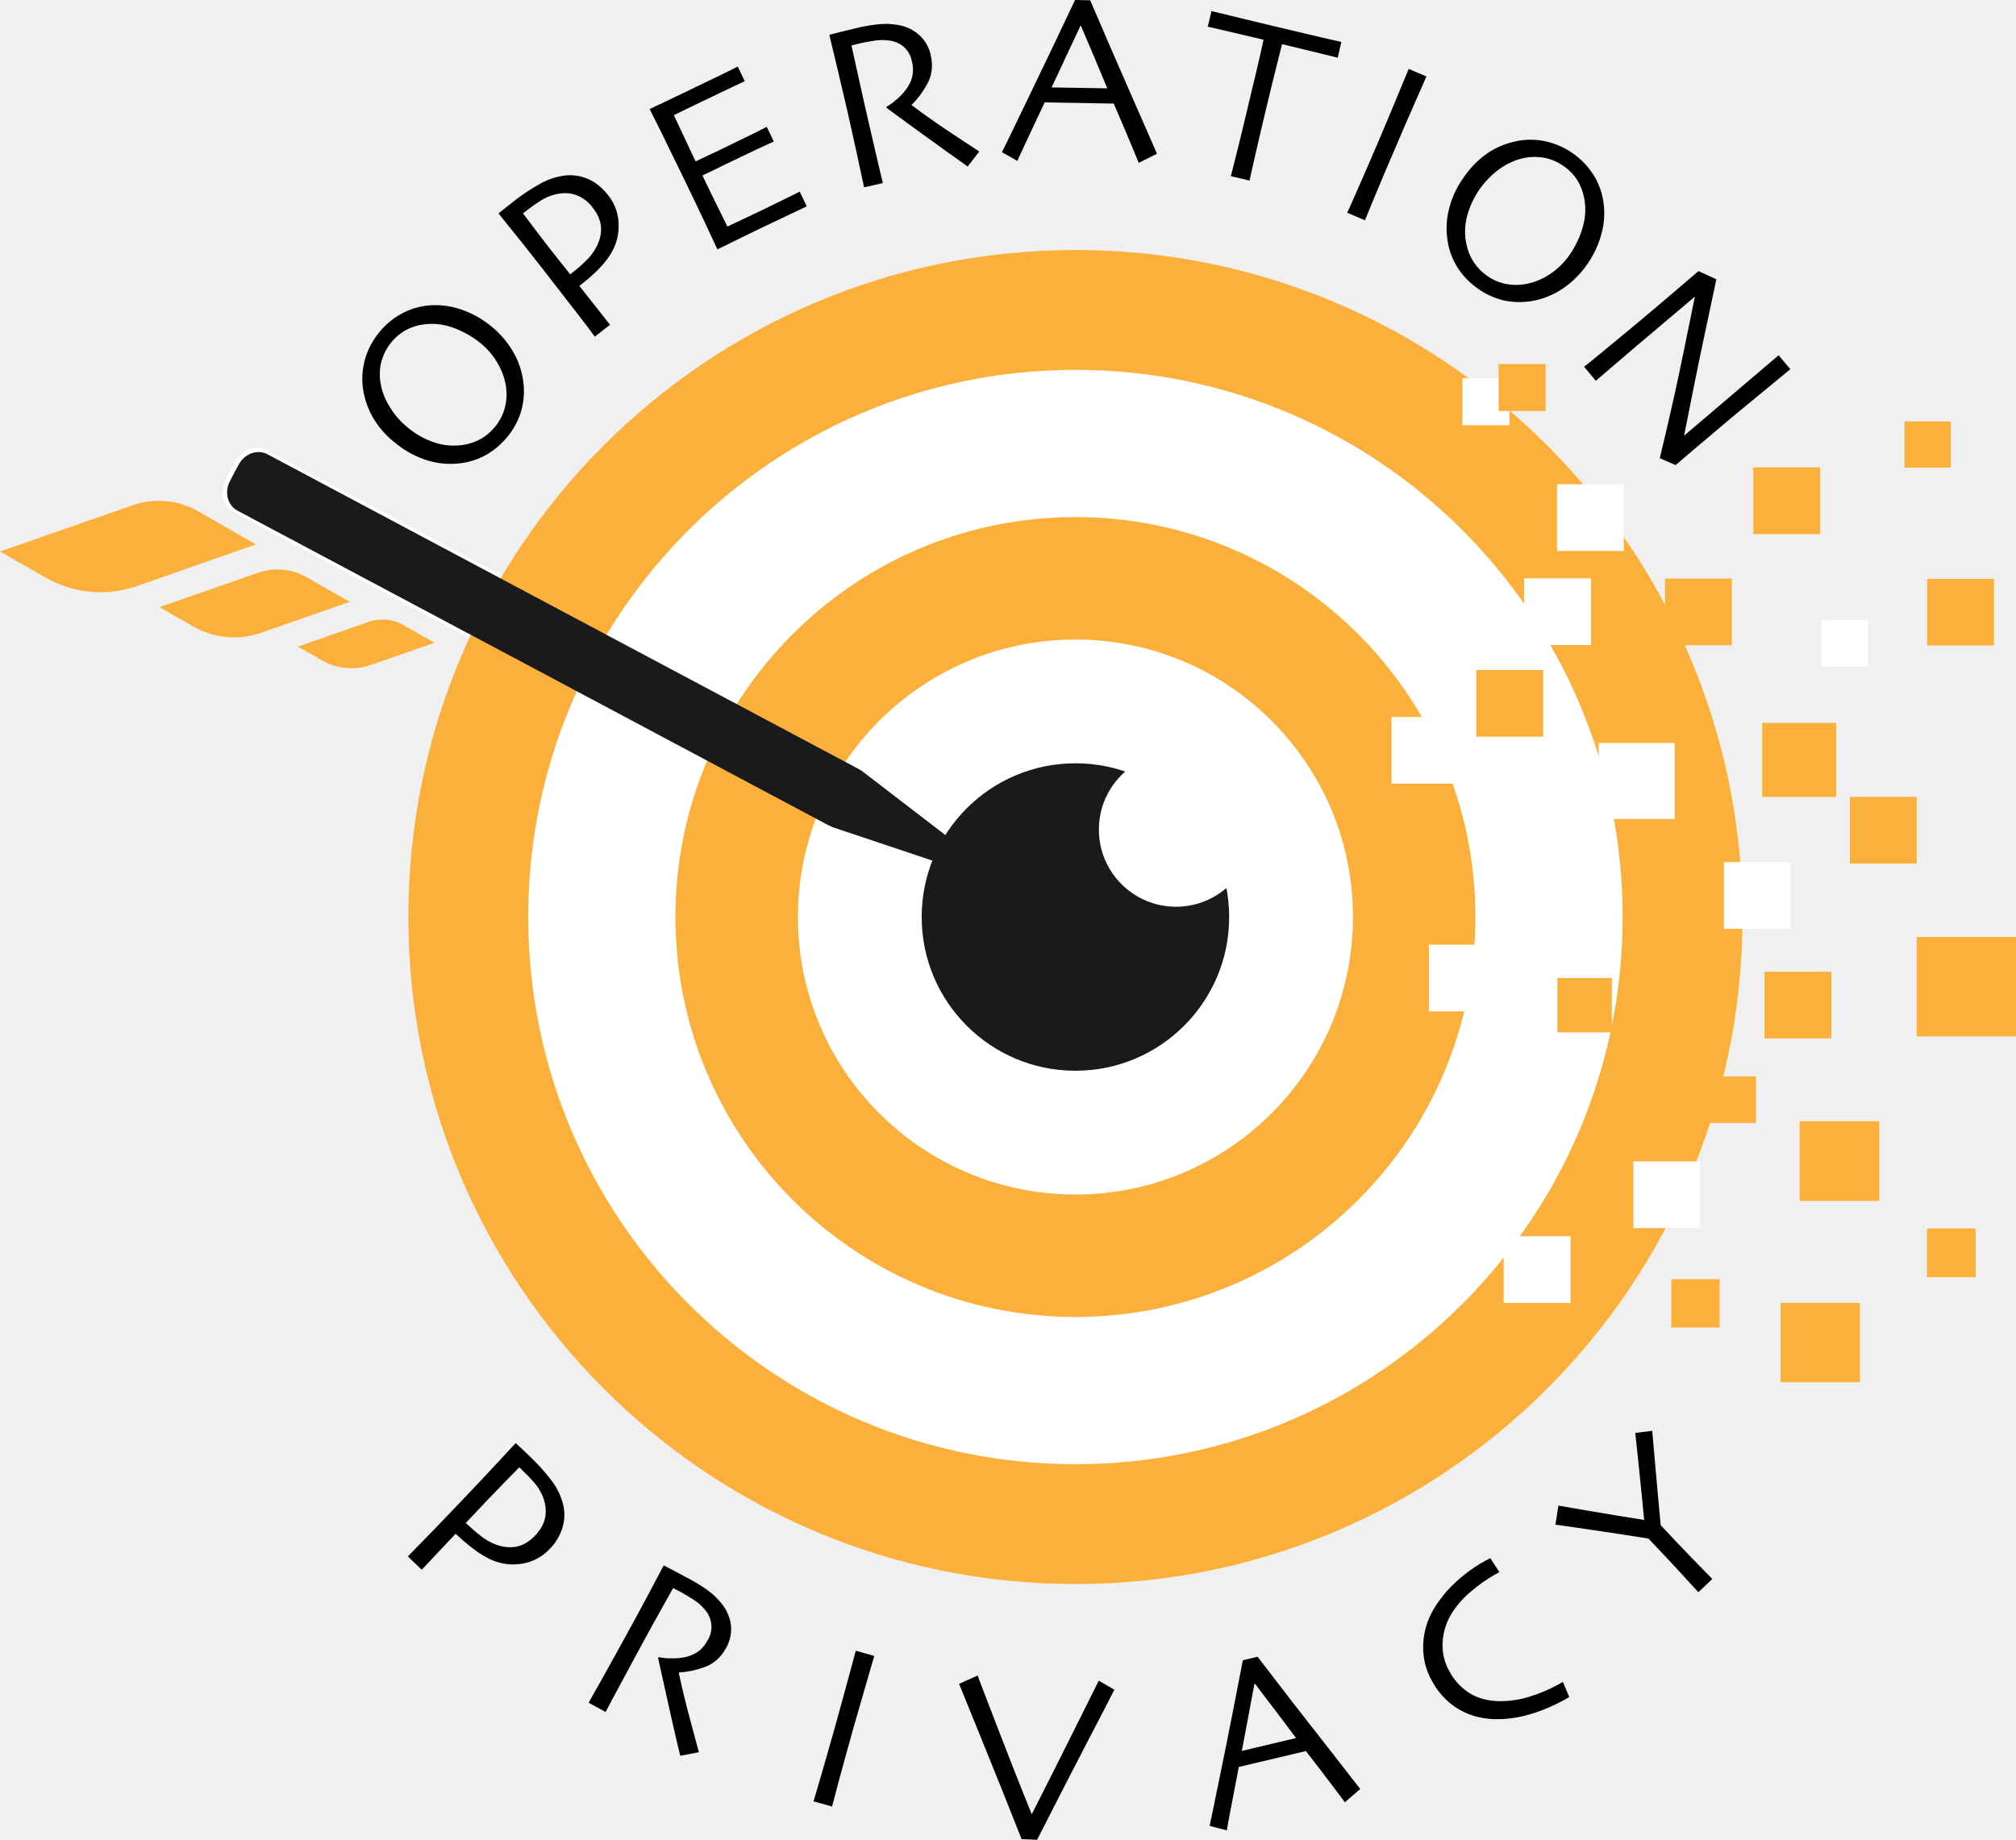
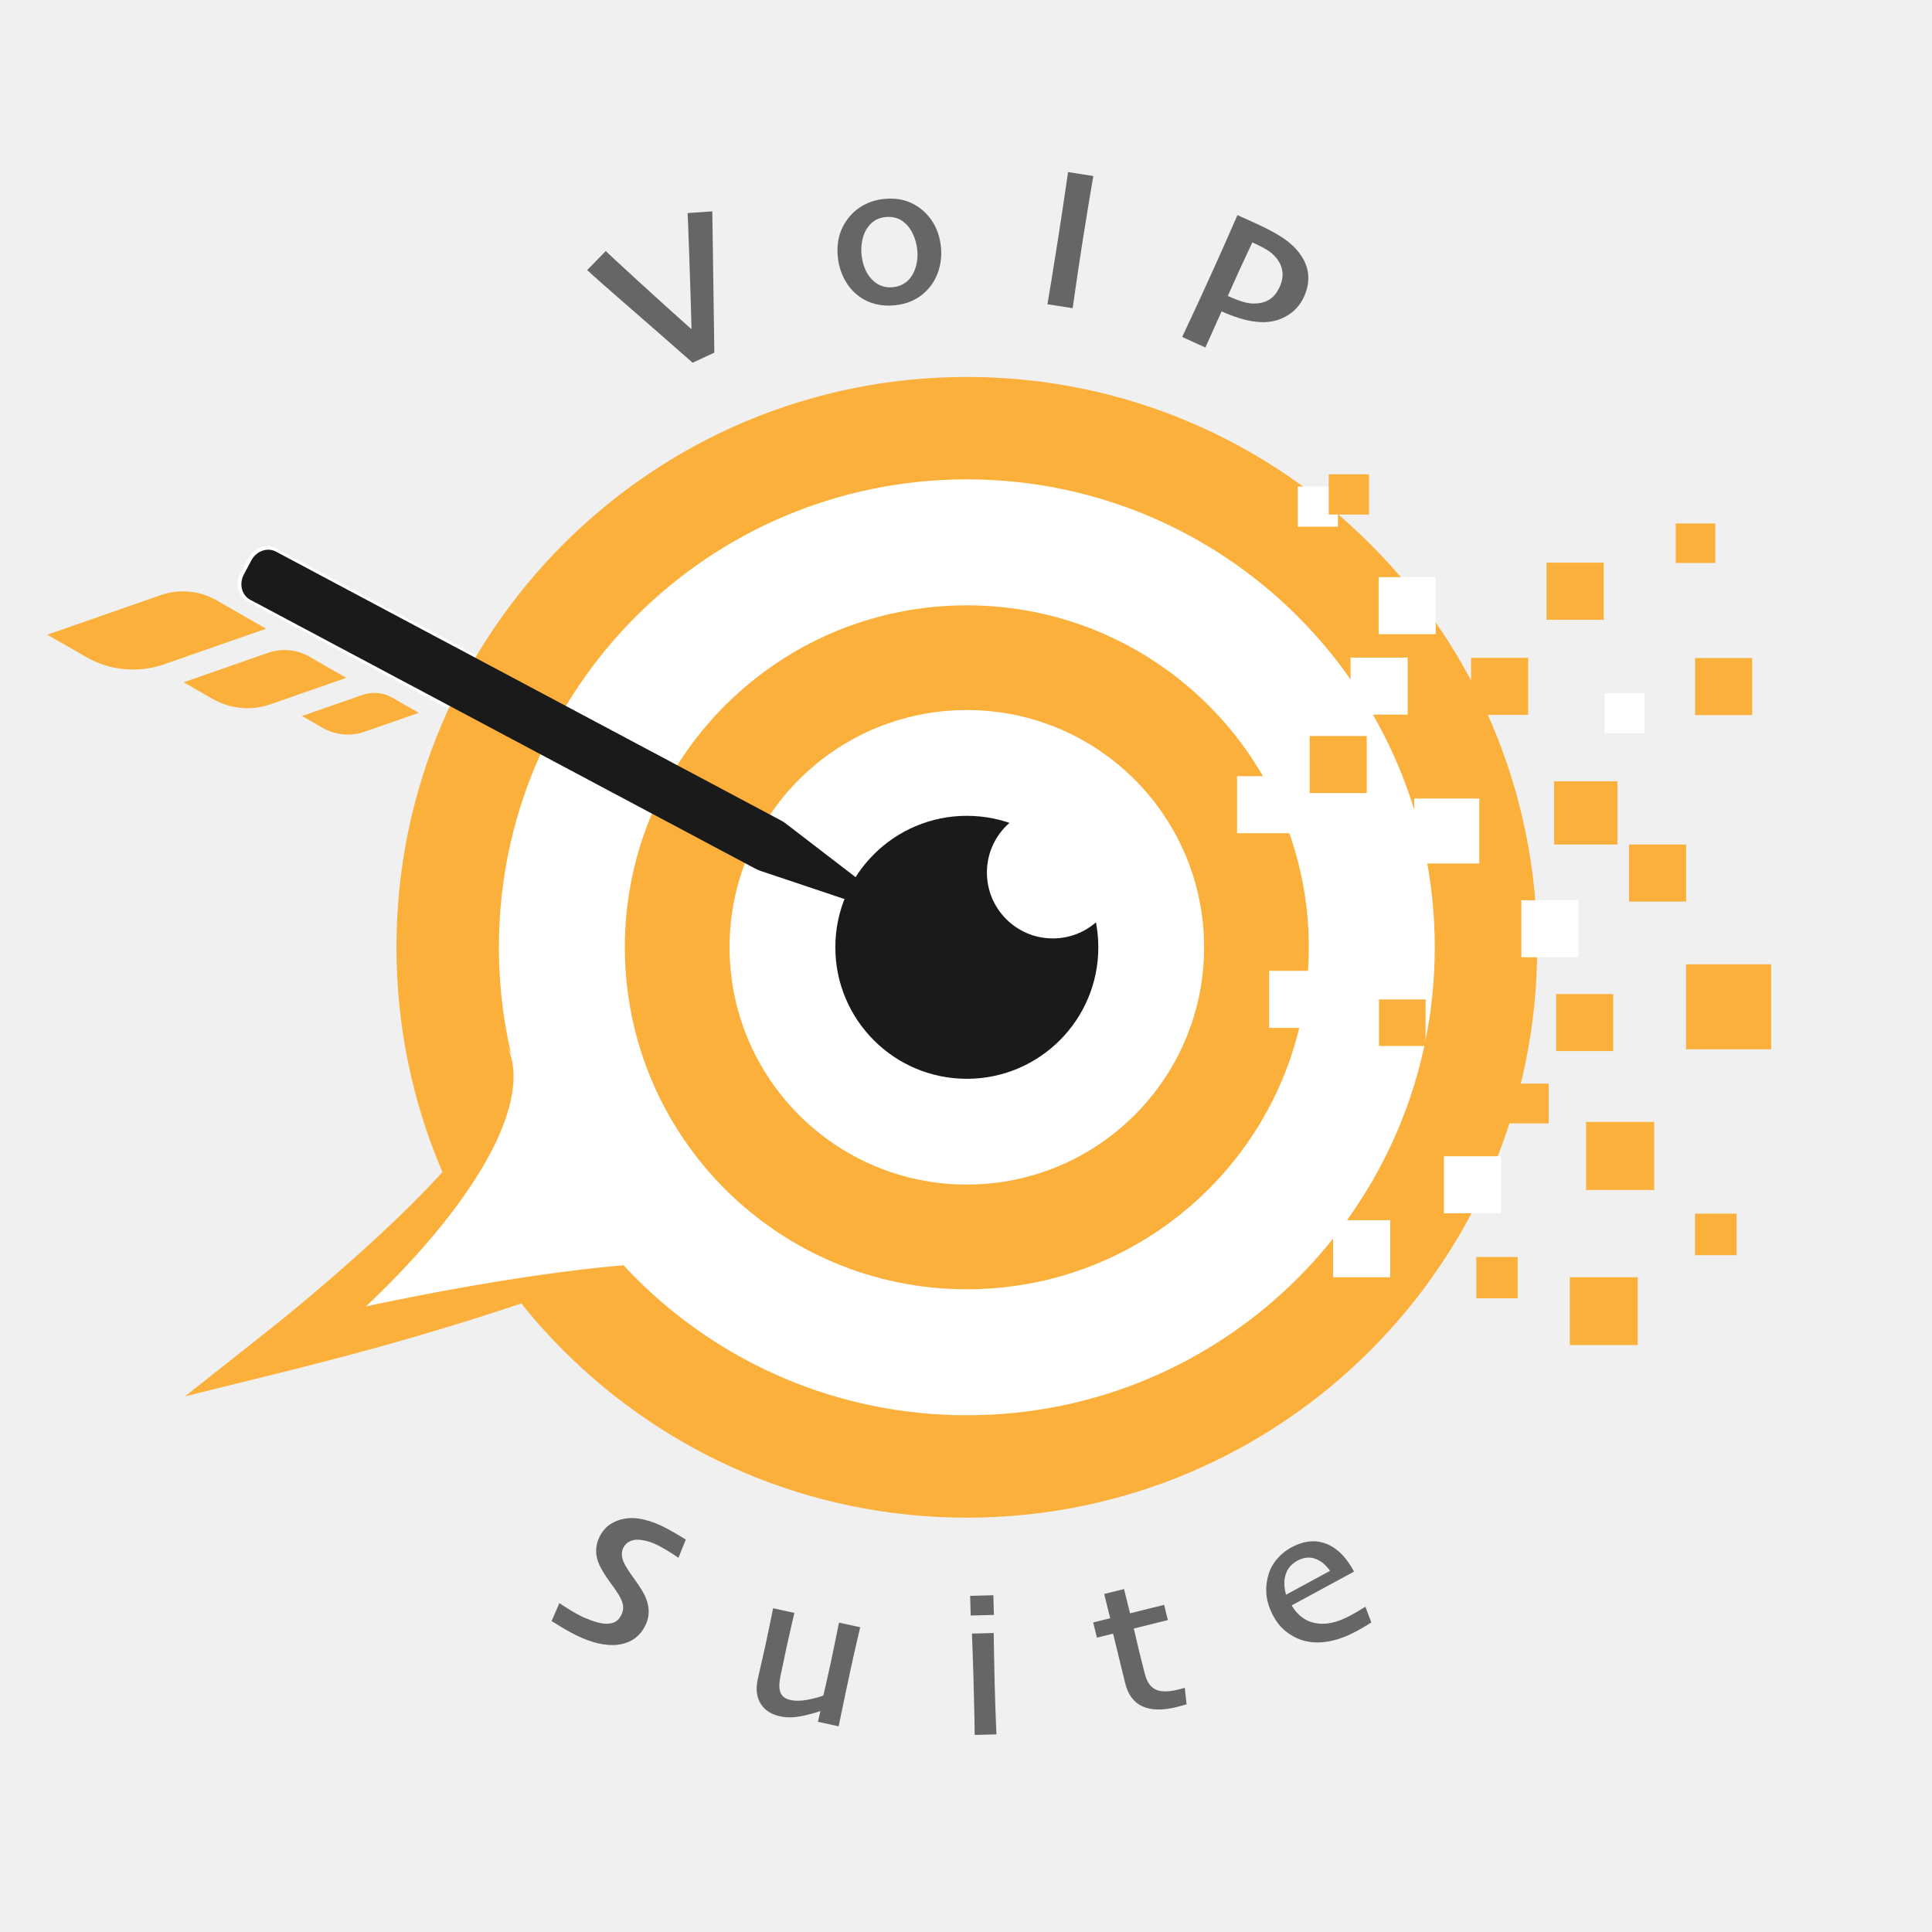
- <svg xmlns="http://www.w3.org/2000/svg" viewBox="0 0 1547.3 1412.2">
-   <defs>
-     <style>.a{fill:#fff;}.b{fill:#fbb03b;}.c{fill:#1a1a1a;}</style>
-   </defs>
-   <path d="M418.6,396.2a71.5,71.5,0,0,1,17.8,20.5,59.9,59.9,0,0,1,7.6,22.6,54,54,0,0,1-11.7,41.8,58.9,58.9,0,0,1-16,14,52.9,52.9,0,0,1-19.9,6.8,59.4,59.4,0,0,1-24.9-1.8,70.8,70.8,0,0,1-25.1-13.2A68.6,68.6,0,0,1,329.3,468a62,62,0,0,1-8.2-22.6,54,54,0,0,1,1.3-22.6,55.2,55.2,0,0,1,10.5-20.6,56.4,56.4,0,0,1,17.3-14.8,54.1,54.1,0,0,1,20.5-6.5,60.2,60.2,0,0,1,24.8,2.8A72.4,72.4,0,0,1,418.6,396.2ZM410.2,409a72.3,72.3,0,0,0-20.4-11.2,46.8,46.8,0,0,0-22.1-2.4,37.9,37.9,0,0,0-13.8,4.4,38.3,38.3,0,0,0-11.6,9.9,40.1,40.1,0,0,0-7,13.6,38.5,38.5,0,0,0-1.1,15.2,48.8,48.8,0,0,0,7,19.7A61.1,61.1,0,0,0,356,475.1a62.5,62.5,0,0,0,20.6,11.2,47.4,47.4,0,0,0,20.7,1.7,39.9,39.9,0,0,0,13.8-4.5,39.7,39.7,0,0,0,18.6-23.4A39.9,39.9,0,0,0,431,445a49.3,49.3,0,0,0-6.1-18.8A55.1,55.1,0,0,0,410.2,409Z" transform="translate(-42.4 -146.4)" />
-   <path d="M509.3,296.4a36.8,36.8,0,0,1,7.9,23.9c0,9-3,17.4-8.9,25.2a89.2,89.2,0,0,1-9,10c-3.5,3.3-7.6,6.8-12.2,10.4l23.5,29.8-11.7,9.1q-3.1-4.4-12-15.9t-27.6-35.6l-14.7-18.7L425,310.2l5.9-4.7,4.8-3.8a150.6,150.6,0,0,1,21.9-14.6,51.6,51.6,0,0,1,18.6-6,34.7,34.7,0,0,1,18,2.9C499.8,286.5,504.8,290.7,509.3,296.4Zm-12,9.4a28,28,0,0,0-13-9.8c-4.8-1.7-10.3-1.8-16.4-.2a37.1,37.1,0,0,0-11,4.9c-3.5,2.3-7,4.7-10.5,7.5l-1.3,1-1.3,1,8.1,10.7c5,6.6,9,11.9,12,15.7l9.7,12.3c3.8,4.7,5.9,7.4,6.4,8.1l1.5-1.2,1.3-1a104.6,104.6,0,0,0,9.6-8.5,40.3,40.3,0,0,0,7.3-9.5c2.9-5.3,4.3-10.5,4-15.7S501.3,310.8,497.3,305.8Z" transform="translate(-42.4 -146.4)" />
-   <path d="M661.6,304.8l-10.8,5.1L626,321.7l-18.7,9.1c-5.6,2.8-10.4,5.2-14.3,7l-9.5-20.4c-4.9-10.4-10.1-21.2-15.4-32.2L556.3,261q-7.2-15-15.3-30.9l14.4-6.8,17.7-8.5,25.1-12.1,10.4-5.2,5.4,11.2-10.2,4.8-23.2,11.1-11.8,5.7-9.2,4.5c2.9,6.1,5.8,12.2,8.6,18.3s5.5,11.8,8.1,17.2l8.6-4.1,8.9-4.2,25.3-12.3,11.8-5.9,5.4,11.2-13.4,6.2-23.2,11.1-9.2,4.5-9,4.3c4.9,10.2,8.9,18.3,11.8,24.2s5.4,11,7.4,15l11.6-5.5,14.6-6.9,20.2-9.9,9.1-4.5Z" transform="translate(-42.4 -146.4)" />
-   <path d="M794,262.7l-8.9,11.5-17-12.1q-14.7-10.5-45.3-32.9v-.8a47.5,47.5,0,0,0,7.9-5.8,43.3,43.3,0,0,0,7.8-8.5,27.3,27.3,0,0,0,4-8.6,24.6,24.6,0,0,0-.3-12.3,19.4,19.4,0,0,0-6.1-10.8,21.1,21.1,0,0,0-11.4-4.9,37.6,37.6,0,0,0-11.1.1c-3.8.6-7.3,1.2-10.4,1.9l-4.8,1.2-2.5.6c2.4,11.1,4.6,20.9,6.5,29.3l4,18c1.8,8,4.3,18.8,7.5,32.5s5.2,22.3,6.1,25.8l-14.4,3.3c-.8-3.6-2.2-10.4-4.4-20.4s-4.9-22.7-8.3-37.6L689.1,216q-2.7-11.9-10.2-42.9l8.7-2.2,14.4-3.5a137.2,137.2,0,0,1,15-2.4,52.7,52.7,0,0,1,14.8.6,31.5,31.5,0,0,1,16.1,7.7,28.7,28.7,0,0,1,8.9,15.6c1.8,8.2.9,15.7-3,22.4a68.6,68.6,0,0,1-11.6,15.5v.4c10.1,7.6,21,15.2,32.8,23Z" transform="translate(-42.4 -146.4)" />
-   <path d="M930.4,264.4l-14,7c-.3-.7-2.1-5.2-5.6-13.5s-7.9-19-13.6-32l-53-.9-15.1,32.1-5.9,12.8-11.8-6.7q2.4-4.6,19.8-40.8c11.7-24.1,23.8-49.5,36.3-76l11.6.2q17.3,40.3,34,78.3C924.2,250.2,929.9,263.4,930.4,264.4Zm-38.1-50.1c-3-7.3-6.2-15-9.6-23L872,166.1h-.3c-3.1,6.5-6.9,14.6-11.3,24.1s-8,17.3-10.9,23.3h0l42.9.7Z" transform="translate(-42.4 -146.4)" />
-   <path d="M1069.1,190.7l-11.7-2.9-31-7.5c-3,11.9-5.2,20.9-6.8,27.1s-3.5,14.6-6.1,25.2-4.8,20.7-7.3,31.2l-4.8,21.2-14.3-3.4,5.4-21.4c2.6-10.7,5.2-21.2,7.6-31.5s4.3-18.2,5.8-24.2,3.5-15.1,6.3-27.6l-30.1-7.1-12.7-2.9,2.8-12,21.8,5.3,27.4,6.6,35.2,8.3,15.3,3.5Z" transform="translate(-42.4 -146.4)" />
-   <path d="M1090,315.5l-13.6-5.8c1.5-3.2,4.1-9.1,7.8-17.5s9-20.5,15.8-36.4l10.4-24.7q6.4-15.3,13.2-31.8l13.6,5.8q-5.2,11.7-12,27.3c-4.6,10.4-8.2,18.9-11,25.5-7.2,16.7-12.7,29.7-16.5,38.9S1091.4,312.2,1090,315.5Z" transform="translate(-42.4 -146.4)" />
-   <path d="M1260.9,348.8a70.1,70.1,0,0,1-19.2,19.2,60.9,60.9,0,0,1-22,9.2,57.6,57.6,0,0,1-22.7-.1,56.6,56.6,0,0,1-19.8-8.8,58.2,58.2,0,0,1-15.1-15,53.2,53.2,0,0,1-8.2-19.4,61.4,61.4,0,0,1,.1-24.9,70.2,70.2,0,0,1,11.5-26,72.5,72.5,0,0,1,17.7-18.4,61.5,61.5,0,0,1,21.9-9.6,54.2,54.2,0,0,1,22.7-.3A58.7,58.7,0,0,1,1265,280a52.9,52.9,0,0,1,7.8,20,58.3,58.3,0,0,1-1,24.9A72.6,72.6,0,0,1,1260.9,348.8Zm-13.4-7.4a70.1,70.1,0,0,0,9.8-21.1,47.1,47.1,0,0,0,.9-22.3,41.8,41.8,0,0,0-5.3-13.5,37.9,37.9,0,0,0-10.7-10.8,38.6,38.6,0,0,0-14-6.1,41.4,41.4,0,0,0-15.3-.1,50.6,50.6,0,0,0-19.2,8.3,65.6,65.6,0,0,0-25.5,37.3,45.8,45.8,0,0,0-.3,20.8,38.6,38.6,0,0,0,16.1,24.4,37.2,37.2,0,0,0,13.9,6,40.3,40.3,0,0,0,15.1.2,48.2,48.2,0,0,0,18.4-7.3A54.9,54.9,0,0,0,1247.5,341.4Z" transform="translate(-42.4 -146.4)" />
-   <path d="M1416.5,429.8l-24.9,20.5-20.1,16.6L1340.6,493c-7.6,6.6-11.7,10-12.2,10.4l-12.1-5.3q10.7-44.2,18.2-81.2t8.7-42.6h-.2l-45.1,38.1-30.7,26.3-9-10.8c1.2-.9,5.4-4.2,12.4-10l29.5-24.4,19.8-16.7,26.1-22.3,13.7,6.3c-.4,1.7-3.4,16.2-9.2,43.4s-10.8,52.7-15.5,76.4h.2q10.6-8.9,35.4-30.1l36.9-31.4Z" transform="translate(-42.4 -146.4)" />
-   <path d="M464.2,1335.5a37.3,37.3,0,0,1-22.5,11.4,41.6,41.6,0,0,1-26.2-5.2,78.2,78.2,0,0,1-11.2-7.5c-3.8-2.9-7.9-6.5-12.2-10.5l-26,27.6-10.7-10.2,14-14.3c6.8-6.9,17.2-17.8,31.2-32.5,4.4-4.7,9.9-10.4,16.3-17.3s13.5-14.4,21.3-22.9l5.6,5.2,4.3,4.1a153.7,153.7,0,0,1,17.7,19.6,49.8,49.8,0,0,1,8.6,17.5,33.1,33.1,0,0,1-.2,18.2A39.8,39.8,0,0,1,464.2,1335.5Zm-11.1-10.4c4.3-4.5,6.9-9.3,7.8-14.3s.2-10.6-2.2-16.4a39,39,0,0,0-6.4-10.1q-4.2-4.8-9-9.3a5.7,5.7,0,0,0-1.1-1.1l-1.3-1.2c-.4.5-3.5,3.7-9.4,9.6l-13.7,14.2L407,1307.9l-7.1,7.5,1.4,1.3,1.2,1.1a121.5,121.5,0,0,0,9.8,8.3,41.1,41.1,0,0,0,10.5,5.8,29.5,29.5,0,0,0,16.1,1.7C444,1332.5,448.7,1329.7,453.1,1325.1Z" transform="translate(-42.4 -146.4)" />
-   <path d="M578.8,1491.4l-14.3,2.7c-.5-1.8-2.1-8.6-4.8-20.3s-6.7-30-12.2-54.7l.5-.7a40.1,40.1,0,0,0,9.8.9,44.6,44.6,0,0,0,11.4-1.1,27.8,27.8,0,0,0,8.7-3.9c2.9-1.8,5.5-4.9,7.9-9.3a19.3,19.3,0,0,0,2.5-12.2,20.3,20.3,0,0,0-5.2-11.2,36.8,36.8,0,0,0-8.4-7.3c-3.3-2.1-6.3-3.9-9.1-5.5l-4.4-2.3-2.2-1.1-14.6,26.2-8.9,16.2-15.8,29.3c-6.7,12.4-10.9,20.2-12.5,23.4l-13-7.1c1.8-3.1,5.2-9.2,10.2-18.2s11.3-20.2,18.7-33.7c1.4-2.6,4-7.5,7.9-14.5s10.8-20.1,20.8-39l7.9,4.1,13.1,7a132.7,132.7,0,0,1,12.8,8,52.2,52.2,0,0,1,10.7,10.3,32.9,32.9,0,0,1,7.1,16.4,29.5,29.5,0,0,1-3.7,17.6c-4.1,7.4-9.8,12.4-17,14.8a68,68,0,0,1-19.1,4l-.2.4c2.6,12.3,5.8,25.3,9.5,38.9S578.5,1490.4,578.8,1491.4Z" transform="translate(-42.4 -146.4)" />
-   <path d="M681,1533.1l-14.2-4,5.4-18.4c2.6-8.8,6.2-21.5,10.9-38.1l7.1-25.8c3-10.7,5.9-21.8,9-33.3l14.2,4c-2.4,8.2-5.2,17.7-8.3,28.6s-5.7,19.8-7.7,26.7c-4.9,17.5-8.6,31.1-11.2,40.7S681.9,1529.6,681,1533.1Z" transform="translate(-42.4 -146.4)" />
-   <path d="M897.7,1443.4c-.3.7-7.2,14.1-20.7,40s-26.3,51.1-38.6,75.2l-11.9-.5q-16.7-42.3-32-79.8l-16-39.4,14.3-6.4c.3,1.3,5.2,13.9,14.5,38.1s18.2,46.8,26.9,68.2h.2c10.7-21,21.8-43.2,33.4-66.4s17.5-35.2,17.9-35.9Z" transform="translate(-42.4 -146.4)" />
-   <path d="M1086.4,1519.6l-11.8,10.2-8.7-11.6c-5.4-7.2-12.5-16.5-21.2-27.7l-51.5,12.2c-2.9,15.1-5.1,26.7-6.7,34.9s-2.4,12.8-2.5,13.8l-13.2-3.5c.8-3.4,3.8-18.2,9.2-44.5s10.7-53.8,16.3-82.6l11.3-2.7q26.7,35,52.3,67.5Zm-49.3-39.1c-4.7-6.4-9.7-13-15-20s-10.8-14.1-16.5-21.7l-.4.2c-1.4,7.1-3,15.8-4.9,26.1s-3.5,18.7-4.8,25.3h0l41.7-9.9Z" transform="translate(-42.4 -146.4)" />
-   <path d="M1241.9,1437.4l1.8,4.2c.9,2.3,2,4.8,3.2,7.5l-1.4.7-1.3.8c-12.8,7-25,11.7-36.7,13.9s-22.5,2.1-32.2-.5a54.1,54.1,0,0,1-18.9-9.4,57.2,57.2,0,0,1-15.1-18.2,50.8,50.8,0,0,1-6.4-20.7,57.1,57.1,0,0,1,1.9-20.3c2.6-9.4,8.1-18.6,16.2-27.8a114.4,114.4,0,0,1,29.6-23.3l2-1a9.6,9.6,0,0,1,1.6-.9c.5.9,1.5,2.3,2.8,4.3l4.2,6.4-1.3.8-1.4.7a116.3,116.3,0,0,0-19.1,13.4,71,71,0,0,0-14.6,16.5,46.9,46.9,0,0,0-7.2,22.8,40.9,40.9,0,0,0,5.2,22,45.1,45.1,0,0,0,15.4,16.7c6.4,4,14.1,6.1,23.2,6.2a73.8,73.8,0,0,0,22.8-3.4,120,120,0,0,0,22.1-9.3l1.4-.8Z" transform="translate(-42.4 -146.4)" />
-   <path d="M1310.5,1244.7c.1.8.9,10.2,2.5,28.4s2.9,32.8,4,44c7.3,7.9,15.1,16.1,23.4,24.7l16.2,16.6-10.7,10.2-15.9-17.4c-8.2-8.8-15.7-16.8-22.4-23.8-11.9-1.9-26.5-4.2-43.7-6.7l-27.7-4,2.3-14.6,23.2,4c14.2,2.4,28.4,4.8,42.5,7h.1c-1.3-13.7-2.7-28-4.3-43.1s-2.4-22.9-2.5-23.7Z" transform="translate(-42.4 -146.4)" />
-   <path class="a" d="M417.9,644.3,222,539.6c-8.4-4.5-11.3-15.7-6.3-25l3.7-6.9,3.7-7c4.9-9.3,15.8-13.2,24.3-8.7L444.3,597" transform="translate(-42.4 -146.4)" />
-   <circle class="b" cx="825.4" cy="703.9" r="512" />
-   <circle class="a" cx="825.4" cy="703.9" r="420" />
-   <circle class="b" cx="825.4" cy="703.9" r="307" />
-   <circle class="a" cx="825.4" cy="703.9" r="213" />
-   <circle class="c" cx="825.4" cy="703.9" r="118" />
-   <path class="b" d="M238.8,564.3l-44.4-25.5a60.7,60.7,0,0,0-50.1-4.6L42.4,569.7l34.9,20a84.9,84.9,0,0,0,70.1,6.6Z" transform="translate(-42.4 -146.4)" />
-   <path class="b" d="M310.8,608.4l-33-18.9a45,45,0,0,0-37.2-3.5l-75.8,26.4,26,14.9a62.4,62.4,0,0,0,52,4.8Z" transform="translate(-42.4 -146.4)" />
-   <path class="b" d="M375.8,639.8l-23.7-13.6a32.5,32.5,0,0,0-26.7-2.5l-54.3,19,18.6,10.7a44.8,44.8,0,0,0,37.3,3.4Z" transform="translate(-42.4 -146.4)" />
-   <path class="c" d="M683.1,781.9a43.8,43.8,0,0,1-5.4-2.3L445.5,655.9,224.7,538.4c-7.7-4.1-10.3-14.3-5.8-22.7l3.3-6.4,3.4-6.3c4.5-8.4,14.4-12,22.1-7.9L468.5,612.7,700.9,736.4a22.7,22.7,0,0,1,4.6,3L821,828.1Z" transform="translate(-42.4 -146.4)" />
-   <circle class="a" cx="902.6" cy="636.8" r="59.2" />
-   <rect class="b" x="1195.3" y="750.7" width="41.8" height="41.76" />
-   <rect class="b" x="1366.6" y="1000.1" width="60.9" height="60.88" />
-   <rect class="b" x="1282.7" y="981.9" width="37.1" height="37.08" />
-   <rect class="a" x="1154.1" y="948.9" width="51.3" height="51.2" />
-   <rect class="b" x="1381.2" y="860.7" width="61.1" height="61.08" />
-   <rect class="a" x="1253.6" y="891.5" width="51.3" height="51.2" />
-   <rect class="b" x="1471" y="719.2" width="76.4" height="76.3" />
-   <rect class="b" x="1312" y="826.3" width="35.7" height="35.68" />
-   <rect class="b" x="1479" y="943" width="37.3" height="37.31" />
-   <rect class="a" x="1096.7" y="725.1" width="51.3" height="51.2" />
-   <rect class="b" x="1354.3" y="745.9" width="51.3" height="51.2" />
-   <rect class="b" x="1419.8" y="611.7" width="51.3" height="51.2" />
-   <rect class="a" x="1323.1" y="661.7" width="51.3" height="51.2" />
-   <rect class="b" x="1352.5" y="554.9" width="56.8" height="56.79" />
-   <rect class="a" x="1227" y="570.3" width="58.4" height="58.33" />
-   <rect class="b" x="1479.1" y="444.3" width="51.3" height="51.2" />
-   <rect class="b" x="1133.1" y="514.3" width="51.3" height="51.2" />
-   <rect class="b" x="1277.9" y="444.1" width="51.3" height="51.2" />
-   <rect class="a" x="1169.8" y="443.9" width="51.3" height="51.2" />
-   <rect class="a" x="1195" y="371.7" width="51.3" height="51.2" />
-   <rect class="b" x="1345.7" y="358.7" width="51.3" height="51.28" />
-   <rect class="b" x="1461.7" y="323.5" width="35.5" height="35.48" />
-   <rect class="a" x="1068" y="550.3" width="51.3" height="51.2" />
-   <rect class="a" x="1122.4" y="290.3" width="36.1" height="36.08" />
-   <rect class="b" x="1150.2" y="279.4" width="36.1" height="36.08" />
-   <rect class="a" x="1397.8" y="475.9" width="35.9" height="35.84" />
-   <path class="a" d="M682.1,781.6" transform="translate(-42.4 -146.4)" />
-   <path class="a" d="M704.6,739.1" transform="translate(-42.4 -146.4)" />
+ <svg xmlns="http://www.w3.org/2000/svg" version="1.1" id="Layer_1" x="0px" y="0px" viewBox="0 0 1734.158 1734.158" style="enable-background:new 0 0 1734.158 1734.158;" xml:space="preserve">
+   <g id="operation">
+     <g>
+       <g>
+         <path style="fill:#666666;" d="M639.369,189.71c0.081,1.875,0.304,17.282,0.67,46.217c0.366,28.938,0.745,55.809,1.135,80.612     l-19.487,9.04c-20.142-17.751-39.407-34.608-57.796-50.569c-18.391-15.961-30.667-26.829-36.833-32.606l16.657-17.069     c1.4,1.46,10.712,10.084,27.933,25.869c17.221,15.787,33.441,30.438,48.656,43.955l0.406-0.188     c-0.574-21.324-1.269-43.58-2.083-66.767c-0.816-23.187-1.296-35.505-1.441-36.951L639.369,189.71z" />
+         <path style="fill:#666666;" d="M844.534,221.192c0.77,6.952,0.225,13.704-1.631,20.254c-1.857,6.552-4.994,12.387-9.41,17.506     c-3.672,4.256-7.994,7.651-12.967,10.186s-10.632,4.153-16.978,4.855c-5.991,0.663-11.776,0.325-17.356-1.012     c-5.582-1.336-10.629-3.68-15.143-7.031c-5.29-3.865-9.577-8.833-12.86-14.907c-3.284-6.072-5.316-12.643-6.099-19.715     c-0.77-6.952-0.359-13.417,1.23-19.398c1.59-5.979,4.441-11.543,8.555-16.69c3.744-4.684,8.295-8.451,13.653-11.299     c5.358-2.849,11.181-4.621,17.468-5.316c6.523-0.722,12.568-0.353,18.133,1.106c5.564,1.459,10.713,4.034,15.443,7.72     c5.203,4.176,9.303,9.075,12.297,14.698C841.863,207.774,843.752,214.121,844.534,221.192z M823.325,224.035     c-0.537-4.866-1.836-9.542-3.893-14.03c-2.059-4.486-4.893-8.123-8.502-10.907c-2.174-1.741-4.666-2.967-7.476-3.677     c-2.812-0.709-5.669-0.905-8.575-0.583c-3.5,0.387-6.463,1.272-8.891,2.651c-2.43,1.38-4.67,3.384-6.72,6.013     c-2.413,3.151-4.132,7.019-5.155,11.606c-1.022,4.588-1.281,9.167-0.775,13.735c0.584,5.281,1.891,10.047,3.923,14.297     c2.03,4.25,4.976,7.813,8.837,10.689c2.16,1.623,4.598,2.765,7.312,3.425c2.715,0.661,5.496,0.833,8.343,0.518     c3.144-0.348,6.046-1.239,8.71-2.675c2.662-1.436,4.883-3.333,6.664-5.692c2.519-3.281,4.31-7.159,5.377-11.631     C823.57,233.302,823.845,228.722,823.325,224.035z" />
+         <path style="fill:#666666;" d="M962.816,276.631l-22.64-3.535c0.741-4.361,1.883-11.187,3.424-20.476s3.612-22.262,6.213-38.919     c1.061-6.792,2.395-15.539,4.006-26.239c1.609-10.699,3.236-21.699,4.881-33l22.64,3.535c-1.41,8.251-3.004,17.789-4.785,28.614     c-1.78,10.826-3.271,20.077-4.469,27.755c-2.703,17.308-4.733,30.695-6.09,40.163     C964.638,263.998,963.578,271.365,962.816,276.631z" />
+         <path style="fill:#666666;" d="M1170.522,266.236c-3.656,8.057-9.337,14.113-17.04,18.167     c-7.704,4.054-16.252,5.526-25.642,4.416c-4.665-0.408-9.692-1.458-15.083-3.15c-5.393-1.691-10.818-3.743-16.276-6.154     l-14.509,32.412l-20.867-9.468c1.956-4.167,4.964-10.581,9.026-19.242c4.06-8.661,10.117-21.865,18.17-39.613     c2.741-6.042,6.054-13.417,9.94-22.126c3.885-8.708,8.044-18.162,12.476-28.361c2.523,1.08,5.172,2.248,7.943,3.505     s5.243,2.379,7.417,3.366c10.597,4.808,19.016,9.285,25.261,13.431c6.243,4.146,11.193,8.69,14.85,13.63     c4.514,5.79,7.162,12.014,7.943,18.67C1174.911,252.373,1173.709,259.213,1170.522,266.236z M1148.641,257.49     c2.198-4.845,3-9.503,2.409-13.974c-0.594-4.47-2.649-8.75-6.165-12.841c-2.288-2.613-5.01-4.848-8.162-6.707     c-3.155-1.857-6.471-3.576-9.948-5.154c-0.381-0.172-0.814-0.37-1.304-0.591c-0.489-0.222-0.951-0.432-1.386-0.629     c-0.321,0.708-1.992,4.283-5.013,10.724c-3.021,6.442-5.421,11.622-7.199,15.542c-1.655,3.648-3.637,8.049-5.943,13.207     c-2.308,5.157-3.584,8.008-3.831,8.552c0.38,0.172,0.883,0.4,1.508,0.684c0.624,0.283,1.101,0.5,1.427,0.647     c3.042,1.38,6.475,2.659,10.3,3.836c3.822,1.178,7.229,1.722,10.218,1.633c5.291,0.037,9.855-1.107,13.698-3.436     C1143.089,266.656,1146.22,262.826,1148.641,257.49z" />
+       </g>
+     </g>
+   </g>
+   <g>
+     <g>
+       <g>
+         <path style="fill:#666666;" d="M578.634,1460.236c-3.02,5.571-7.013,9.681-11.976,12.327c-4.965,2.648-10.48,3.994-16.544,4.038     c-5.479,0.09-11.398-0.824-17.757-2.74c-6.359-1.917-12.765-4.624-19.218-8.122c-3.987-2.161-7.772-4.35-11.357-6.564     c-3.584-2.215-5.809-3.591-6.672-4.126l6.995-16.099c0.677,0.504,2.781,1.882,6.311,4.135c3.528,2.254,7.313,4.475,11.354,6.665     c2.676,1.45,6.234,2.99,10.679,4.622c4.444,1.631,8.141,2.604,11.094,2.918c3.856,0.399,7.061,0.057,9.618-1.027     c2.555-1.084,4.613-3.063,6.172-5.94c1.681-3.1,2.318-6.154,1.913-9.163c-0.406-3.007-1.902-6.572-4.486-10.693     c-1.649-2.593-3.917-5.828-6.804-9.706c-2.887-3.876-5.302-7.53-7.242-10.963c-3.59-6.026-5.458-11.594-5.605-16.706     c-0.148-5.112,1.061-10.033,3.625-14.764c2.45-4.52,5.557-7.969,9.325-10.348c3.766-2.378,7.826-3.951,12.18-4.72     c5.323-1.058,11.298-0.812,17.925,0.74c6.625,1.551,13.662,4.346,21.112,8.384c3.777,2.047,7.288,4.052,10.534,6.016     c3.246,1.964,5.169,3.143,5.77,3.536l-6.602,16.312c-0.759-0.479-2.647-1.724-5.663-3.733c-3.019-2.009-6.835-4.266-11.451-6.768     c-2.938-1.593-6.046-2.902-9.323-3.931c-3.278-1.028-6.437-1.619-9.476-1.771c-2.693-0.168-5.259,0.311-7.702,1.436     c-2.442,1.124-4.361,2.975-5.757,5.549c-1.254,2.313-1.697,4.945-1.329,7.898c0.367,2.953,1.931,6.642,4.694,11.062     c1.571,2.484,3.621,5.466,6.148,8.942c2.526,3.479,4.93,7.059,7.209,10.742c3.488,5.835,5.435,11.447,5.841,16.834     C582.576,1449.895,581.397,1455.139,578.634,1460.236z" />
+         <path style="fill:#666666;" d="M752.751,1549.537l-18.541-4.039l2.149-9.443l-0.137-0.214c-4.631,1.685-10.324,3.212-17.08,4.585     c-6.756,1.373-13.013,1.433-18.768,0.179c-8.249-1.797-14.152-5.638-17.71-11.522c-3.559-5.883-4.391-13.177-2.494-21.881     c1.094-5.023,2.389-10.753,3.882-17.188c1.494-6.435,2.565-11.143,3.214-14.122c1.171-5.373,2.512-11.811,4.025-19.313     c1.511-7.502,2.396-11.836,2.65-13.006l19.065,4.154c-0.217,0.994-1.161,5.116-2.833,12.369s-3.004,13.158-3.997,17.714     c-0.828,3.798-1.846,8.607-3.053,14.432c-1.209,5.826-2.086,9.994-2.633,12.505c-1.292,6.205-1.261,11.029,0.091,14.475     c1.351,3.446,4.354,5.676,9.009,6.689c4.596,1.001,9.921,0.893,15.977-0.328c6.054-1.219,10.565-2.484,13.534-3.797     c0.127-0.583,0.833-3.688,2.119-9.312c1.286-5.623,2.789-12.379,4.508-20.264c1.322-6.074,2.814-13.275,4.477-21.602     c1.661-8.325,2.613-13.044,2.855-14.154l19.064,4.153c-0.254,1.17-1.117,4.851-2.59,11.046s-3.576,15.573-6.312,28.131     c-1.667,7.653-3.112,14.419-4.332,20.303C757.671,1525.968,755.624,1535.786,752.751,1549.537z" />
+         <path style="fill:#666666;" d="M892.126,1449.531l-20.848,0.563l-0.477-17.659l20.848-0.563L892.126,1449.531z M894.395,1556.757     l-19.506,0.527c0.012-1.734-0.09-7.712-0.305-17.933c-0.217-10.221-0.426-19.065-0.627-26.536     c-0.176-6.454-0.379-13.4-0.607-20.84c-0.232-7.439-0.537-15.998-0.918-25.676l19.506-0.527     c0.17,8.548,0.309,16.408,0.412,23.581c0.104,7.174,0.252,14.257,0.439,21.249c0.373,13.804,0.725,24.649,1.059,32.534     C894.181,1551.022,894.362,1555.563,894.395,1556.757z" />
+         <path style="fill:#666666;" d="M1063.445,1514.995l1.627,14.748c-0.565,0.201-1.695,0.543-3.389,1.024     c-1.694,0.48-3.526,0.967-5.495,1.454c-12.685,3.144-22.921,2.956-30.709-0.564c-7.789-3.521-12.978-10.503-15.566-20.948     c-1.625-6.557-3.243-13.207-4.853-19.953c-1.611-6.745-3.595-14.876-5.953-24.393l-14.509,3.596l-3.387-13.665l15.29-3.79     l-5.393-21.76l17.81-4.414l5.394,21.76l30.581-7.579l3.387,13.665l-30.581,7.579c0.302,1.219,1.05,4.422,2.242,9.606     c1.193,5.188,2.121,9.115,2.782,11.783c0.561,2.263,1.254,5.001,2.082,8.215c0.826,3.213,1.751,6.88,2.772,10.999     c1.754,7.08,4.945,11.771,9.573,14.072c4.628,2.303,11.401,2.348,20.321,0.137c1.043-0.258,2.197-0.559,3.465-0.904     C1062.203,1515.318,1063.04,1515.095,1063.445,1514.995z" />
+         <path style="fill:#666666;" d="M1215.391,1410.652l-55.945,30.332c2.737,4.926,6.37,8.871,10.897,11.837     c4.526,2.969,9.88,4.515,16.058,4.643c4.038,0.062,8.154-0.516,12.348-1.733c4.192-1.216,8.781-3.176,13.766-5.878     c3.094-1.678,5.853-3.258,8.272-4.74c2.421-1.481,4.011-2.463,4.769-2.942l5.328,14.146c-0.654,0.422-2.178,1.367-4.572,2.836     c-2.396,1.468-5.218,3.084-8.47,4.847c-8.655,4.693-16.853,7.761-24.589,9.2c-7.738,1.441-14.878,1.386-21.422-0.167     c-5.491-1.238-10.823-3.721-15.998-7.443s-9.429-8.658-12.763-14.808c-3.276-6.043-5.313-11.96-6.111-17.75     c-0.797-5.79-0.395-11.839,1.208-18.148c1.286-5.39,3.814-10.364,7.587-14.927c3.772-4.56,8.202-8.221,13.291-10.979     c5.193-2.815,10.235-4.562,15.127-5.243c4.892-0.679,9.646-0.266,14.266,1.242c5.266,1.702,10.121,4.646,14.563,8.833     C1207.442,1397.995,1211.573,1403.61,1215.391,1410.652z M1193.853,1409.987c-3.901-5.568-8.405-9.213-13.513-10.933     c-5.106-1.72-10.362-1.114-15.765,1.814c-5.403,2.93-8.935,7.089-10.595,12.477c-1.66,5.389-1.537,11.408,0.372,18.058     L1193.853,1409.987z" />
+       </g>
+     </g>
+   </g>
+   <g transform="translate(0 947.64)">
+     <g transform="matrix(6.6511 0 0 6.6511 -6353.9 -295.9)">
+       <path id="white-arrow" style="fill:#FFFFFF;" d="M1018.146-1.114l-29.448-15.743c-1.272-0.677-1.699-2.359-0.955-3.758    l0.556-1.045l0.556-1.045c0.744-1.398,2.379-1.983,3.65-1.306l29.609,15.785" />
+       <circle style="fill:#FBB03B;" cx="1085.794" cy="29.854" r="76.974" />
+       <circle style="fill:#FFFFFF;" cx="1085.794" cy="29.854" r="63.151" />
+       <circle style="fill:#FBB03B;" cx="1085.794" cy="29.854" r="46.152" />
+       <circle style="fill:#FFFFFF;" cx="1085.794" cy="29.854" r="32.019" />
+       <circle style="fill:#1A1A1A;" cx="1085.794" cy="29.854" r="17.745" />
+     </g>
+   </g>
+   <g id="feathers">
+     <g transform="matrix(.71625 .6759 -.71625 .6759 -535.86 -1805.8)">
+       <path style="fill:#FBB03B;" d="M2294.12,1212.535l-49.925,12.157c-17.082,4.16-31.083,15.648-38.373,31.485l-44.834,97.408    l39.193-9.544c23.898-5.82,43.487-21.892,53.685-44.049L2294.12,1212.535z" />
+     </g>
+     <g transform="matrix(.71625 .6759 -.71625 .6759 -535.86 -1805.8)">
+       <path style="fill:#FBB03B;" d="M2376.981,1194.891l-37.112,9.037c-12.698,3.092-23.106,11.632-28.525,23.405l-33.328,72.409    l29.134-7.095c17.765-4.326,32.326-16.274,39.907-32.744L2376.981,1194.891z" />
+     </g>
+     <g transform="matrix(.71625 .6759 -.71625 .6759 -535.86 -1805.8)">
+       <path style="fill:#FBB03B;" d="M2445.593,1172.739l-26.631,6.485c-9.112,2.219-16.581,8.347-20.469,16.795l-23.915,51.959    l20.906-5.091c12.748-3.104,23.197-11.678,28.636-23.496L2445.593,1172.739z" />
+     </g>
+     <path id="arrow" style="fill:#1A1A1A;" d="M683.07,781.862c-1.847-0.619-3.635-1.388-5.35-2.301L445.515,655.949L224.656,538.377   c-7.689-4.093-10.273-14.266-5.772-22.722l3.362-6.316l3.362-6.316c4.501-8.456,14.383-11.992,22.072-7.899l220.859,117.572   l232.363,123.696c1.61,0.857,3.146,1.847,4.596,2.96l115.54,88.748L683.07,781.862z" />
+   </g>
+   <circle id="shine" style="fill:#FFFFFF;" cx="945.006" cy="783.169" r="59.156" />
+   <g id="scatter">
+     <rect x="1237.786" y="897.083" style="fill:#FBB03B;" width="41.803" height="41.762" />
+     <rect x="1409.067" y="1146.446" style="fill:#FBB03B;" width="60.939" height="60.88" />
+     <rect x="1325.114" y="1128.245" style="fill:#FBB03B;" width="37.116" height="37.08" />
+     <rect x="1196.575" y="1095.245" style="fill:#FFFFFF;" width="51.25" height="51.2" />
+     <rect x="1423.651" y="1007.046" style="fill:#FBB03B;" width="61.135" height="61.076" />
+     <rect x="1296.082" y="1037.846" style="fill:#FFFFFF;" width="51.25" height="51.2" />
+     <rect x="1513.414" y="865.548" style="fill:#FBB03B;" width="76.372" height="76.298" />
+     <rect x="1354.423" y="972.646" style="fill:#FBB03B;" width="35.715" height="35.68" />
+     <rect x="1521.442" y="1089.338" style="fill:#FBB03B;" width="37.344" height="37.308" />
+     <rect x="1139.175" y="871.446" style="fill:#FFFFFF;" width="51.25" height="51.2" />
+     <rect x="1396.777" y="892.246" style="fill:#FBB03B;" width="51.25" height="51.2" />
+     <rect x="1462.206" y="758.046" style="fill:#FBB03B;" width="51.25" height="51.2" />
+     <rect x="1365.585" y="808.046" style="fill:#FFFFFF;" width="51.25" height="51.2" />
+     <rect x="1394.938" y="701.253" style="fill:#FBB03B;" width="56.848" height="56.793" />
+     <rect x="1269.398" y="716.715" style="fill:#FFFFFF;" width="58.388" height="58.331" />
+     <rect x="1521.504" y="590.646" style="fill:#FBB03B;" width="51.25" height="51.2" />
+     <rect x="1175.518" y="660.646" style="fill:#FBB03B;" width="51.25" height="51.2" />
+     <rect x="1320.382" y="590.446" style="fill:#FBB03B;" width="51.25" height="51.2" />
+     <rect x="1212.273" y="590.246" style="fill:#FFFFFF;" width="51.25" height="51.2" />
+     <rect x="1237.453" y="518.046" style="fill:#FFFFFF;" width="51.25" height="51.2" />
+     <rect x="1388.162" y="505.046" style="fill:#FBB03B;" width="51.33" height="51.28" />
+     <rect x="1504.128" y="469.846" style="fill:#FBB03B;" width="35.515" height="35.48" />
+     <rect x="1110.393" y="696.708" style="fill:#FFFFFF;" width="51.25" height="51.2" />
+     <rect x="1164.81" y="436.715" style="fill:#FFFFFF;" width="36.12" height="36.084" />
+     <rect x="1192.667" y="425.761" style="fill:#FBB03B;" width="36.12" height="36.084" />
+     <rect x="1440.267" y="622.24" style="fill:#FFFFFF;" width="35.875" height="35.84" />
+   </g>
+   <path id="arrow_2_" style="fill:#FFFFFF;" d="M682.145,781.622" />
+   <path id="arrow_1_" style="fill:#FFFFFF;" d="M704.575,739.112" />
+   <g>
+     <path style="fill:#FFFFFF;" d="M454.084,937.218c34.151,91.995-201.175,273.526-201.175,273.526l306.377-74.919" />
+     <path style="fill:#FBB03B;" d="M454.084,937.218c3.698,6.492,5.787,14.065,6.541,21.772c0.358,3.859,0.413,7.759,0.228,11.65   c-0.195,3.891-0.677,7.761-1.321,11.598c-1.264,7.69-3.433,15.163-5.92,22.482c-2.573,7.287-5.573,14.395-8.87,21.326   c-3.351,6.903-6.973,13.647-10.788,20.257c-3.877,6.568-7.943,13.003-12.152,19.324c-8.455,12.617-17.558,24.712-27.078,36.406   c-19.067,23.373-39.726,45.199-61.32,65.929c-10.821,10.343-21.856,20.441-33.155,30.244c-5.644,4.909-11.338,9.761-17.123,14.524   l-8.714,7.129l-4.428,3.52l-4.572,3.572l-17.363-36.088c25.552-6.16,51.179-12.01,76.89-17.521   c25.708-5.519,51.514-10.64,77.405-15.413c12.954-2.351,25.917-4.668,38.932-6.77c6.503-1.07,12.996-2.178,19.523-3.15   c6.525-0.98,13.026-2.057,19.57-2.958c13.068-1.885,26.157-3.684,39.306-5.239c13.144-1.573,26.321-3.013,39.612-3.987   c-12.24,5.27-24.595,10.073-36.982,14.743c-12.383,4.688-24.825,9.133-37.288,13.491c-6.221,2.221-12.486,4.266-18.727,6.407   c-6.239,2.15-12.511,4.164-18.774,6.215c-12.516,4.141-25.085,8.068-37.662,11.96c-25.172,7.714-50.429,15.079-75.783,22.046   c-25.352,6.975-50.788,13.612-76.299,19.938l-91.77,22.758l74.407-58.846l4.108-3.249l4.195-3.373l8.412-6.807   c5.585-4.585,11.168-9.194,16.722-13.839c11.093-9.31,22.117-18.713,32.993-28.268c21.769-19.088,43.111-38.62,63.507-58.953   c20.343-20.352,39.947-41.438,56.629-64.457c4.182-5.745,8.097-11.653,11.682-17.737c3.655-6.053,6.841-12.34,9.597-18.815   c1.368-3.242,2.548-6.554,3.573-9.921c1.034-3.366,1.859-6.802,2.419-10.301C455.458,951.823,455.48,944.554,454.084,937.218z" />
+   </g>
</svg>
